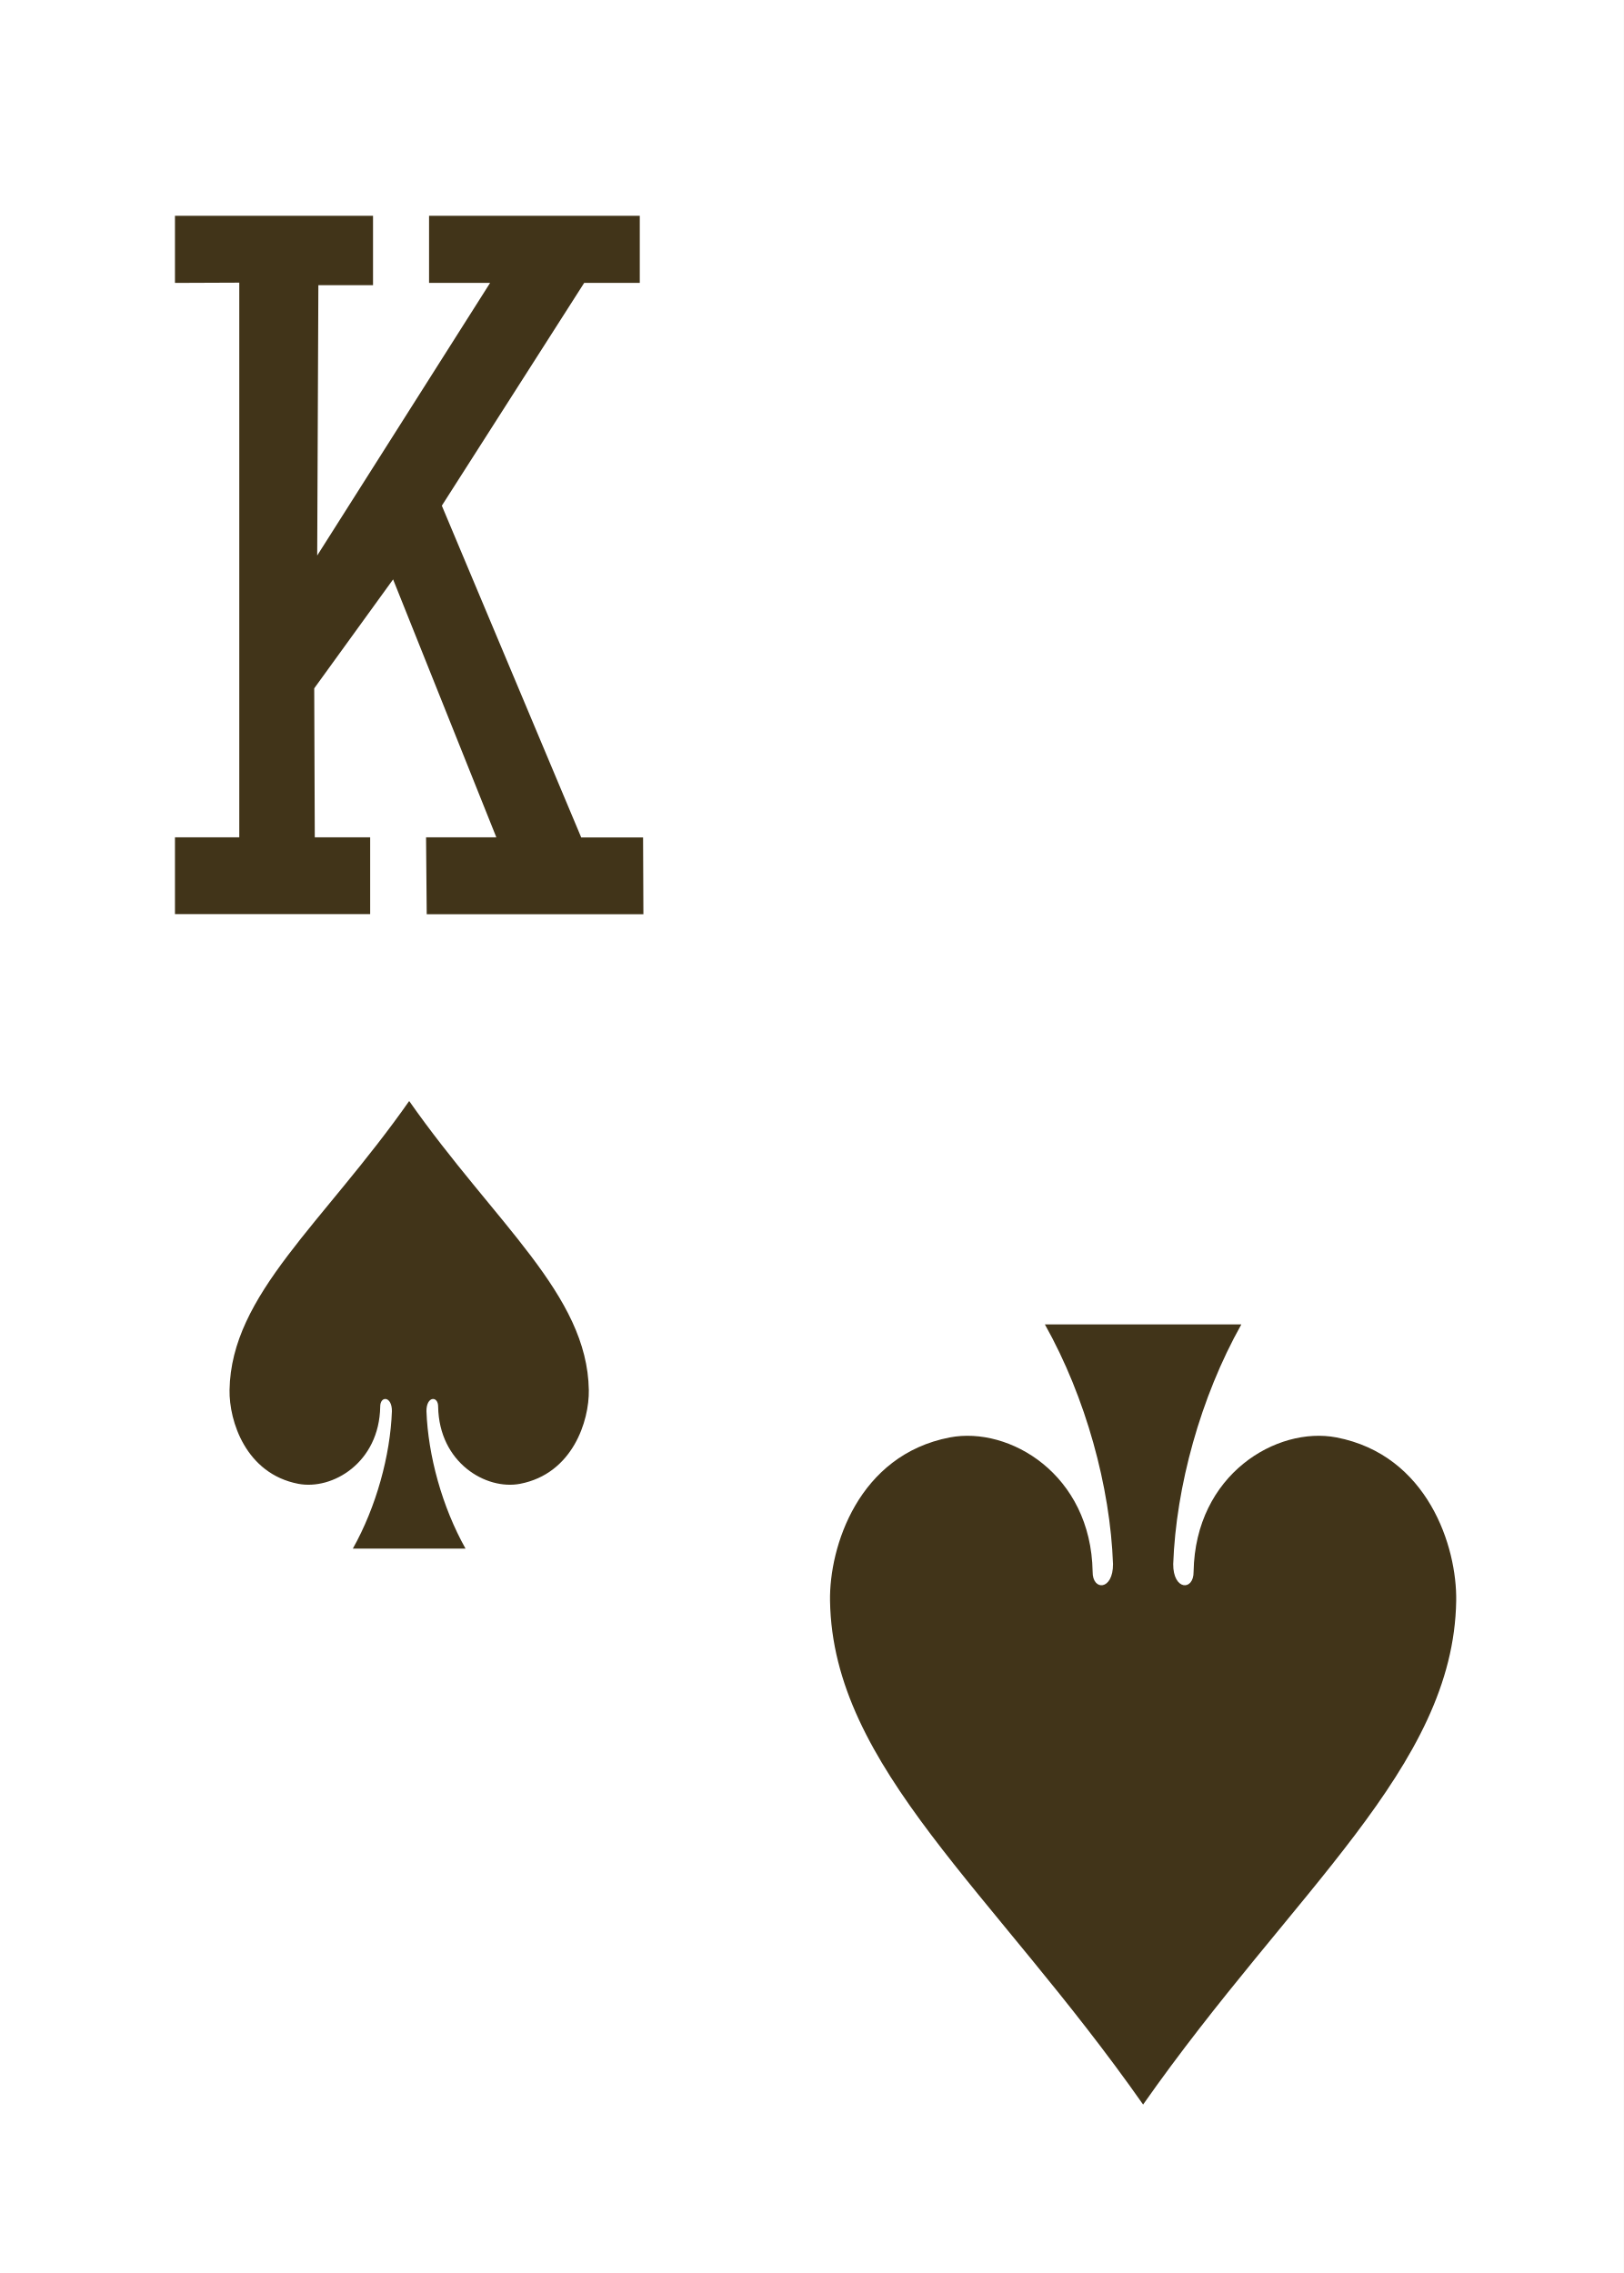
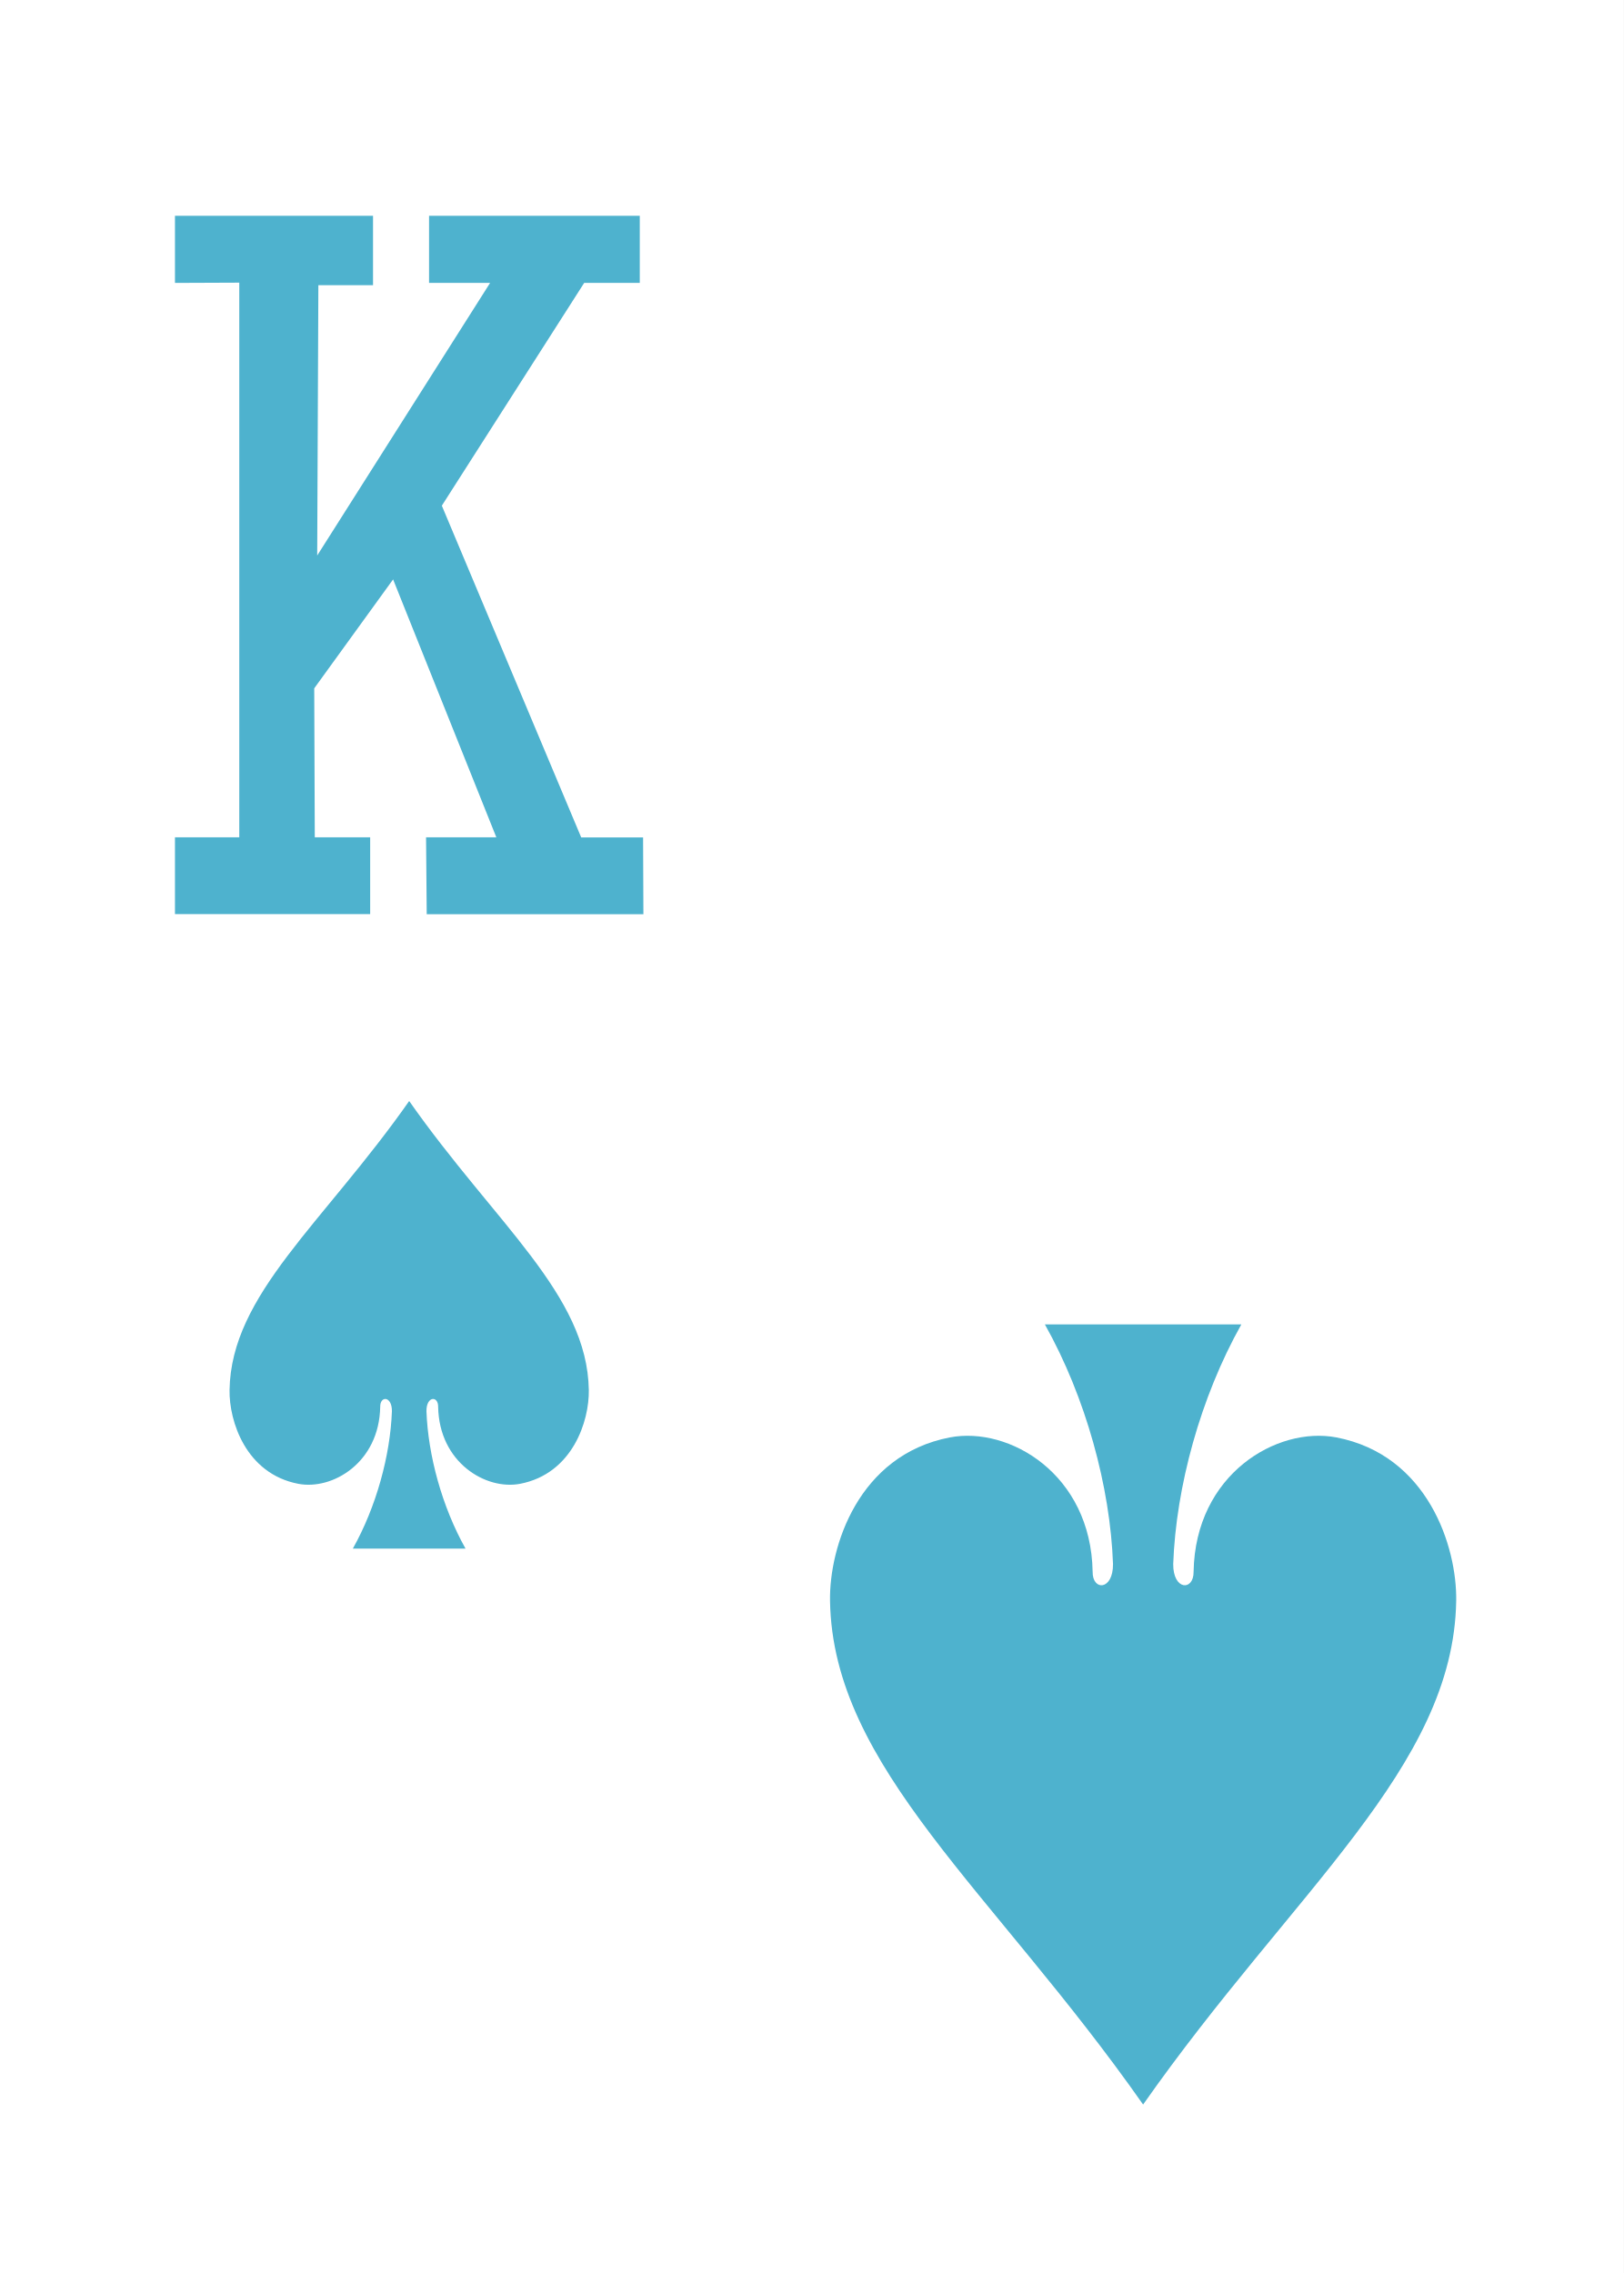
<svg xmlns="http://www.w3.org/2000/svg" width="250" height="350" viewBox="0 0 250 350" fill="none">
-   <g clip-path="url(#clip0_81_4022)">
+   <g clip-path="url(#clip0_104_5331)">
    <rect width="250" height="350" fill="white" />
-     <path d="M65.599 128.93H76.418L60.524 89.217L48.38 105.992L48.465 128.93H56.993V140.76H26.939V128.93H36.841V43.523L26.939 43.563V33.223H57.433V43.913H49.018L48.838 85.539L75.457 43.563H66.061V33.223H98.504V43.563H89.943L68.027 77.865L89.486 128.948H99.011L99.061 140.778H65.7L65.599 128.93Z" fill="#413419" />
-     <path d="M63 169.538C49.752 188.43 35.578 199.302 35.342 214.041C35.263 218.814 37.844 226.926 45.926 228.479C51.17 229.482 58.39 225.237 58.541 216.615C58.518 214.898 60.358 214.943 60.341 217.295C60.094 224.096 57.941 232.015 54.323 238.461C60.108 238.461 65.892 238.461 71.677 238.461C68.059 232.015 65.906 224.096 65.659 217.295C65.641 214.943 67.482 214.898 67.459 216.615C67.61 225.237 74.83 229.482 80.074 228.479C88.156 226.926 90.737 218.814 90.658 214.041C90.422 199.302 76.248 188.43 63 169.538Z" fill="#413419" />
-     <path d="M176 324.062C199.089 291.135 223.793 272.187 224.204 246.499C224.341 238.18 219.844 224.042 205.757 221.336C196.618 219.588 184.035 226.986 183.772 242.014C183.812 245.005 180.604 244.928 180.634 240.828C181.064 228.974 184.817 215.173 191.123 203.938C181.041 203.938 170.959 203.938 160.877 203.938C167.184 215.173 170.936 228.974 171.366 240.828C171.396 244.928 168.188 245.005 168.228 242.014C167.966 226.986 155.382 219.588 146.243 221.336C132.156 224.042 127.659 238.18 127.796 246.499C128.207 272.187 152.911 291.135 176 324.062Z" fill="#413419" />
+     <path d="M65.599 128.93H76.418L60.524 89.217L48.38 105.992L48.465 128.93H56.993V140.76H26.939V128.93H36.841V43.523L26.939 43.563V33.223H57.433V43.913H49.018L48.838 85.539L75.457 43.563H66.061V33.223H98.504V43.563H89.943L68.027 77.865L89.486 128.948H99.011L99.061 140.778H65.7L65.599 128.93Z" fill="#4EB2CE" />
+     <path d="M63 169.538C49.752 188.43 35.578 199.302 35.342 214.041C35.263 218.814 37.844 226.926 45.926 228.479C51.17 229.482 58.39 225.237 58.541 216.615C58.518 214.898 60.358 214.943 60.341 217.295C60.094 224.096 57.941 232.015 54.323 238.461C60.108 238.461 65.892 238.461 71.677 238.461C68.059 232.015 65.906 224.096 65.659 217.295C65.641 214.943 67.482 214.898 67.459 216.615C67.61 225.237 74.83 229.482 80.074 228.479C88.156 226.926 90.737 218.814 90.658 214.041C90.422 199.302 76.248 188.43 63 169.538Z" fill="#4EB2CE" />
+     <path d="M176 324.062C199.089 291.135 223.793 272.187 224.204 246.499C224.341 238.18 219.844 224.042 205.757 221.336C196.618 219.588 184.035 226.986 183.772 242.014C183.812 245.005 180.604 244.928 180.634 240.828C181.064 228.974 184.817 215.173 191.123 203.938C181.041 203.938 170.959 203.938 160.877 203.938C167.184 215.173 170.936 228.974 171.366 240.828C171.396 244.928 168.188 245.005 168.228 242.014C167.966 226.986 155.382 219.588 146.243 221.336C132.156 224.042 127.659 238.18 127.796 246.499C128.207 272.187 152.911 291.135 176 324.062Z" fill="#4EB2CE" />
  </g>
  <defs>
-     <clipPath id="clip0_81_4022">
+     <clipPath id="clip0_104_5331">
      <rect width="250" height="350" fill="white" />
    </clipPath>
  </defs>
</svg>
